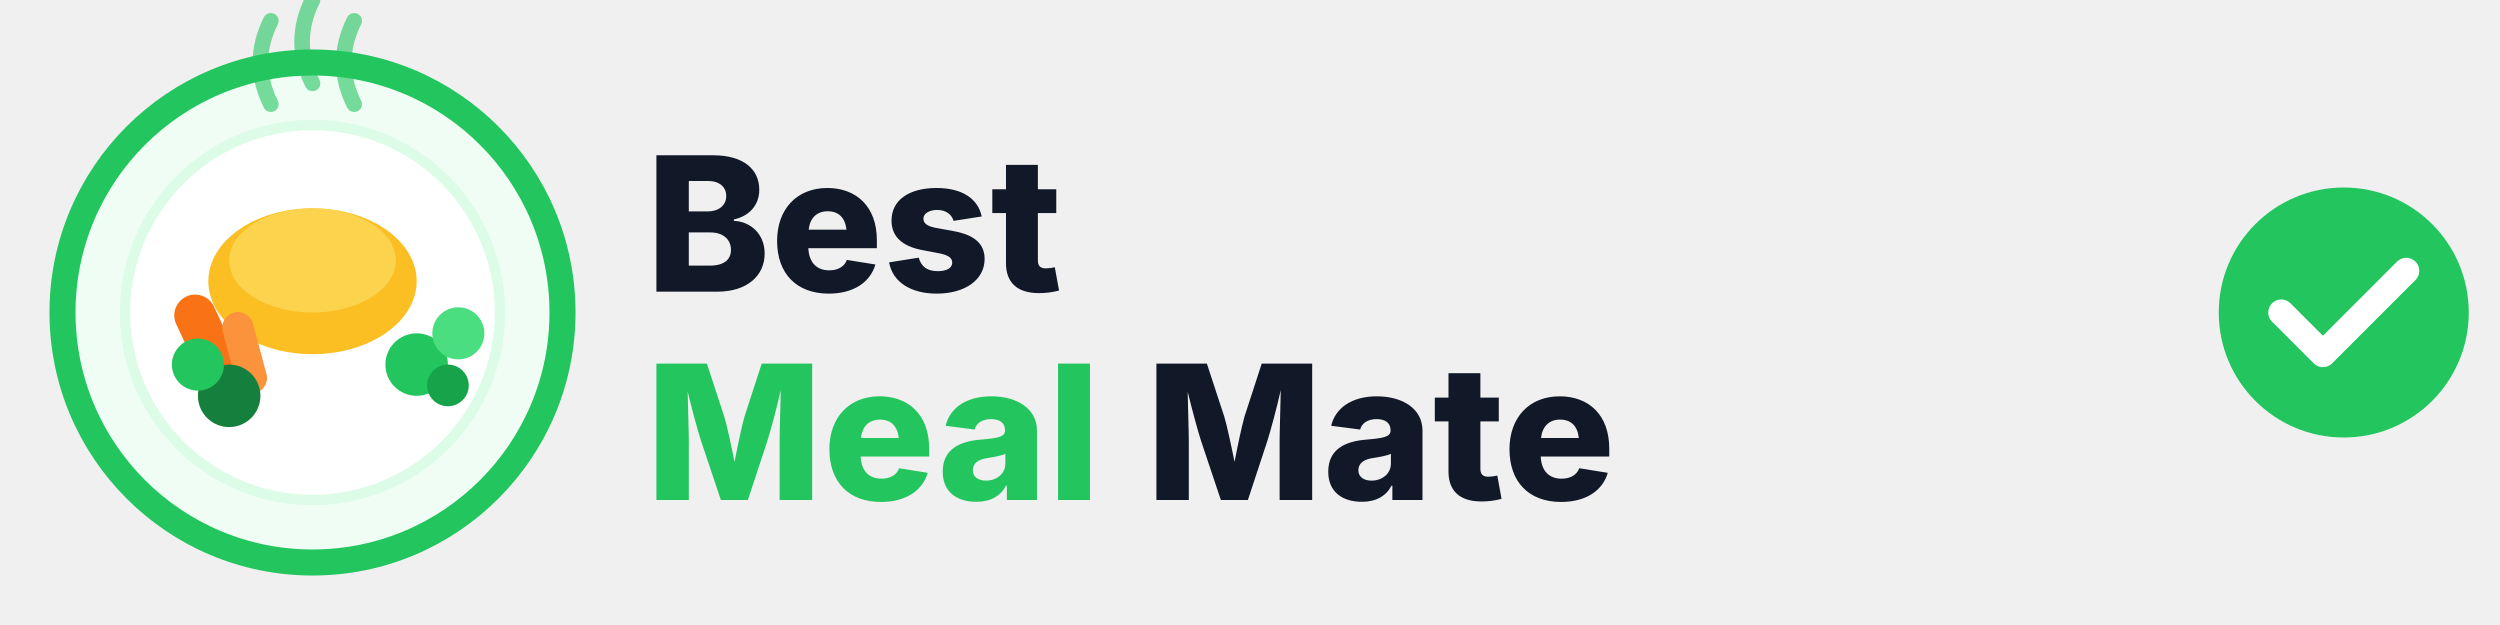
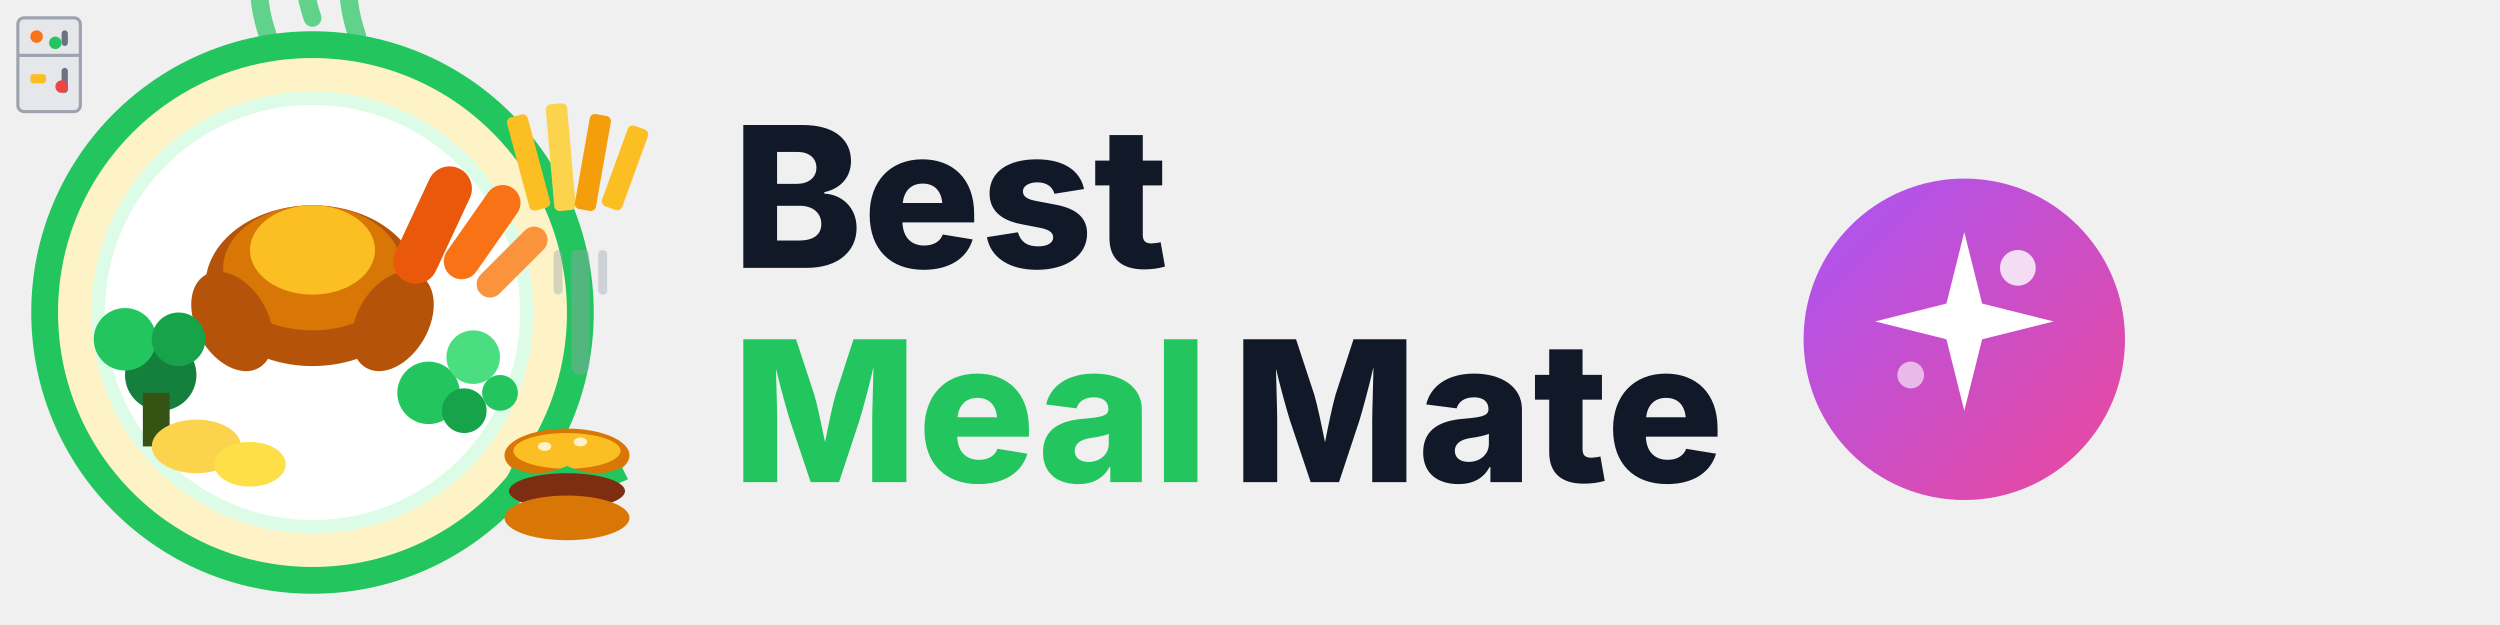
- <svg xmlns="http://www.w3.org/2000/svg" viewBox="0 0 240 60" fill="none">
-   <circle cx="30" cy="30" r="24" fill="#f0fdf4" stroke="#22c55e" stroke-width="2.5" />
-   <circle cx="30" cy="30" r="18" fill="#ffffff" stroke="#dcfce7" stroke-width="1" />
-   <ellipse cx="30" cy="27" rx="10" ry="7" fill="#fbbf24" />
-   <ellipse cx="30" cy="25" rx="8" ry="5" fill="#fcd34d" />
-   <circle cx="40" cy="35" r="3" fill="#22c55e" />
-   <circle cx="44" cy="32" r="2.5" fill="#4ade80" />
-   <circle cx="43" cy="37" r="2" fill="#16a34a" />
-   <rect x="18" y="28" width="4" height="10" rx="2" fill="#f97316" transform="rotate(-25 20 33)" />
-   <rect x="22" y="30" width="3" height="8" rx="1.5" fill="#fb923c" transform="rotate(-15 23 34)" />
-   <circle cx="22" cy="38" r="3" fill="#15803d" />
-   <circle cx="19" cy="35" r="2.5" fill="#22c55e" />
-   <path d="M26 10 Q24 6 26 2" stroke="#22c55e" stroke-width="1.5" stroke-linecap="round" fill="none" opacity="0.6" />
-   <path d="M30 8 Q28 4 30 0" stroke="#22c55e" stroke-width="1.5" stroke-linecap="round" fill="none" opacity="0.6" />
-   <path d="M34 10 Q32 6 34 2" stroke="#22c55e" stroke-width="1.5" stroke-linecap="round" fill="none" opacity="0.6" />
-   <text x="62" y="28" font-family="system-ui, -apple-system, sans-serif" font-size="18" font-weight="800" fill="#111827">Best</text>
-   <text x="62" y="48" font-family="system-ui, -apple-system, sans-serif" font-size="18" font-weight="800" fill="#22c55e">Meal</text>
-   <text x="110" y="48" font-family="system-ui, -apple-system, sans-serif" font-size="18" font-weight="800" fill="#111827">Mate</text>
-   <circle cx="225" cy="30" r="12" fill="#22c55e" />
-   <path d="M219 30 L223 34 L231 26" stroke="white" stroke-width="2.5" stroke-linecap="round" stroke-linejoin="round" fill="none" />
+ <svg xmlns="http://www.w3.org/2000/svg" viewBox="0 0 280 70" fill="none">
+   <circle cx="35" cy="35" r="30" fill="#fef3c7" stroke="#22c55e" stroke-width="3" />
+   <circle cx="35" cy="35" r="24" fill="#ffffff" stroke="#dcfce7" stroke-width="1.5" />
+   <ellipse cx="35" cy="32" rx="12" ry="9" fill="#b45309" />
+   <ellipse cx="35" cy="30" rx="10" ry="7" fill="#d97706" />
+   <ellipse cx="35" cy="28" rx="7" ry="5" fill="#fbbf24" />
+   <ellipse cx="26" cy="36" rx="4" ry="6" fill="#b45309" transform="rotate(-30 26 36)" />
+   <ellipse cx="44" cy="36" rx="4" ry="6" fill="#b45309" transform="rotate(30 44 36)" />
+   <circle cx="48" cy="44" r="3.5" fill="#22c55e" />
+   <circle cx="53" cy="40" r="3" fill="#4ade80" />
+   <circle cx="52" cy="46" r="2.5" fill="#16a34a" />
+   <circle cx="56" cy="44" r="2" fill="#22c55e" />
+   <rect x="46" y="18" width="5" height="14" rx="2.5" fill="#ea580c" transform="rotate(25 48 25)" />
+   <rect x="52" y="20" width="4" height="12" rx="2" fill="#f97316" transform="rotate(35 54 26)" />
+   <rect x="56" y="24" width="3" height="10" rx="1.5" fill="#fb923c" transform="rotate(45 57 29)" />
+   <circle cx="18" cy="42" r="4" fill="#15803d" />
+   <circle cx="14" cy="38" r="3.5" fill="#22c55e" />
+   <circle cx="20" cy="38" r="3" fill="#16a34a" />
+   <rect x="16" y="44" width="3" height="6" fill="#365314" />
+   <ellipse cx="22" cy="50" rx="5" ry="3" fill="#fcd34d" />
+   <ellipse cx="28" cy="52" rx="4" ry="2.5" fill="#fde047" />
+   <path d="M30 4 Q28 -2 30 -6" stroke="#22c55e" stroke-width="2" stroke-linecap="round" fill="none" opacity="0.7" />
+   <path d="M35 2 Q33 -4 35 -8" stroke="#22c55e" stroke-width="2" stroke-linecap="round" fill="none" opacity="0.7" />
+   <path d="M40 4 Q38 -2 40 -6" stroke="#22c55e" stroke-width="2" stroke-linecap="round" fill="none" opacity="0.7" />
+   <g transform="translate(58, 8) scale(0.6)">
+     <rect x="0" y="8" width="4" height="18" rx="1" fill="#fbbf24" transform="rotate(-15 2 17)" />
+     <rect x="6" y="6" width="4" height="20" rx="1" fill="#fcd34d" transform="rotate(-5 8 16)" />
+     <rect x="12" y="8" width="4" height="18" rx="1" fill="#f59e0b" transform="rotate(10 14 17)" />
+     <rect x="18" y="10" width="4" height="16" rx="1" fill="#fbbf24" transform="rotate(20 20 18)" />
+   </g>
+   <g transform="translate(56, 48) scale(0.5)">
+     <ellipse cx="15" cy="6" rx="14" ry="6" fill="#d97706" />
+     <ellipse cx="15" cy="5" rx="12" ry="4" fill="#fbbf24" />
+     <ellipse cx="10" cy="4" rx="1.5" ry="1" fill="#fef3c7" />
+     <ellipse cx="18" cy="3" rx="1.5" ry="1" fill="#fef3c7" />
+     <path d="M2 10 Q8 13 15 10 Q22 13 28 10" stroke="#22c55e" stroke-width="3" fill="none" />
+     <ellipse cx="15" cy="14" rx="13" ry="4" fill="#7c2d12" />
+     <ellipse cx="15" cy="20" rx="14" ry="5" fill="#d97706" />
+   </g>
+   <g transform="translate(2, 2) scale(0.35)">
+     <rect x="0" y="0" width="20" height="30" rx="2" fill="#e5e7eb" stroke="#9ca3af" stroke-width="1" />
+     <line x1="0" y1="12" x2="20" y2="12" stroke="#9ca3af" stroke-width="1" />
+     <rect x="14" y="4" width="2" height="5" rx="1" fill="#6b7280" />
+     <rect x="14" y="16" width="2" height="8" rx="1" fill="#6b7280" />
+     <circle cx="6" cy="6" r="2" fill="#f97316" />
+     <circle cx="12" cy="8" r="2" fill="#22c55e" />
+     <rect x="4" y="18" width="5" height="3" rx="1" fill="#fbbf24" />
+     <circle cx="14" cy="22" r="2" fill="#ef4444" />
+   </g>
+   <text x="82" y="30" font-family="system-ui, -apple-system, sans-serif" font-size="22" font-weight="800" fill="#111827">Best</text>
+   <text x="82" y="54" font-family="system-ui, -apple-system, sans-serif" font-size="22" font-weight="800" fill="#22c55e">Meal</text>
+   <text x="138" y="54" font-family="system-ui, -apple-system, sans-serif" font-size="22" font-weight="800" fill="#111827">Mate</text>
+   <g transform="translate(200, 18)">
+     <circle cx="20" cy="20" r="18" fill="url(#gradient1)" />
+     <path d="M20 8 L22 16 L30 18 L22 20 L20 28 L18 20 L10 18 L18 16 Z" fill="white" />
+     <circle cx="26" cy="12" r="2" fill="white" opacity="0.8" />
+     <circle cx="14" cy="24" r="1.5" fill="white" opacity="0.6" />
+   </g>
+   <g transform="translate(64, 28)" opacity="0.4">
+     <rect x="0" y="0" width="2" height="14" rx="1" fill="#9ca3af" />
+     <rect x="0" y="0" width="2" height="6" rx="0.5" fill="#9ca3af" />
+     <rect x="-2" y="0" width="1" height="5" rx="0.5" fill="#9ca3af" />
+     <rect x="3" y="0" width="1" height="5" rx="0.5" fill="#9ca3af" />
+   </g>
+   <defs>
+     <linearGradient id="gradient1" x1="0%" y1="0%" x2="100%" y2="100%">
+       <stop offset="0%" style="stop-color:#a855f7" />
+       <stop offset="100%" style="stop-color:#ec4899" />
+     </linearGradient>
+   </defs>
</svg>
